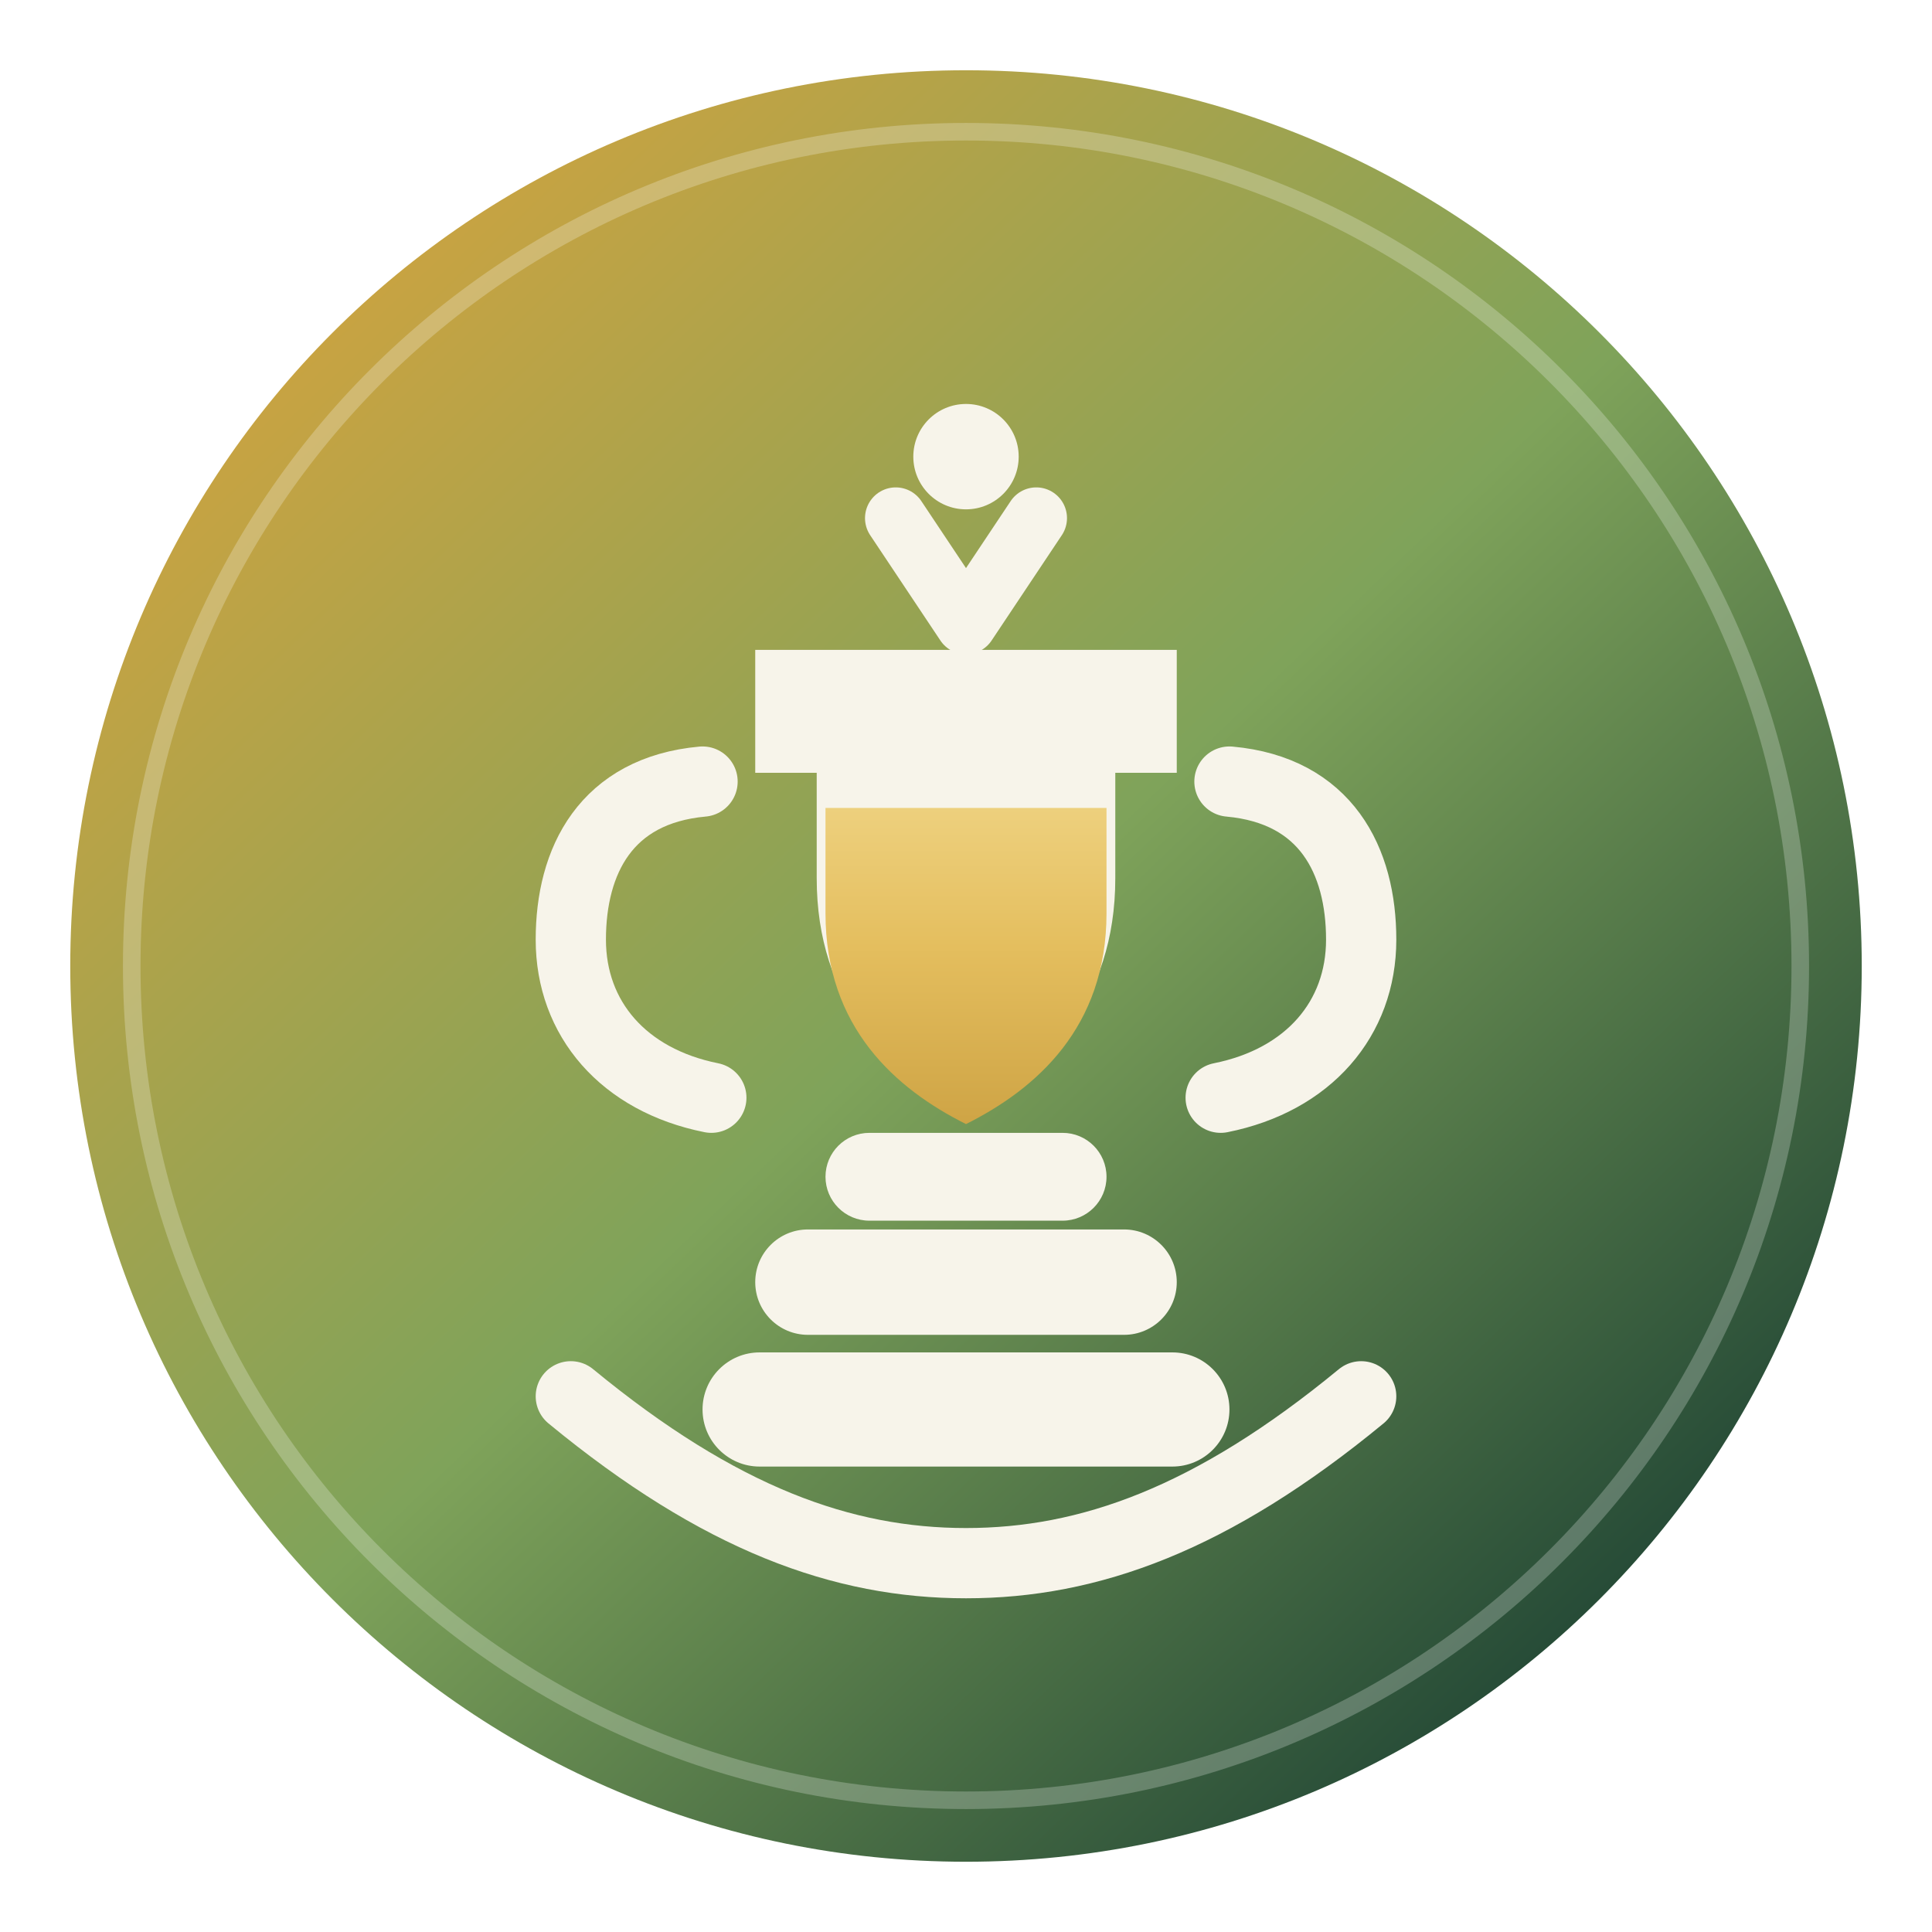
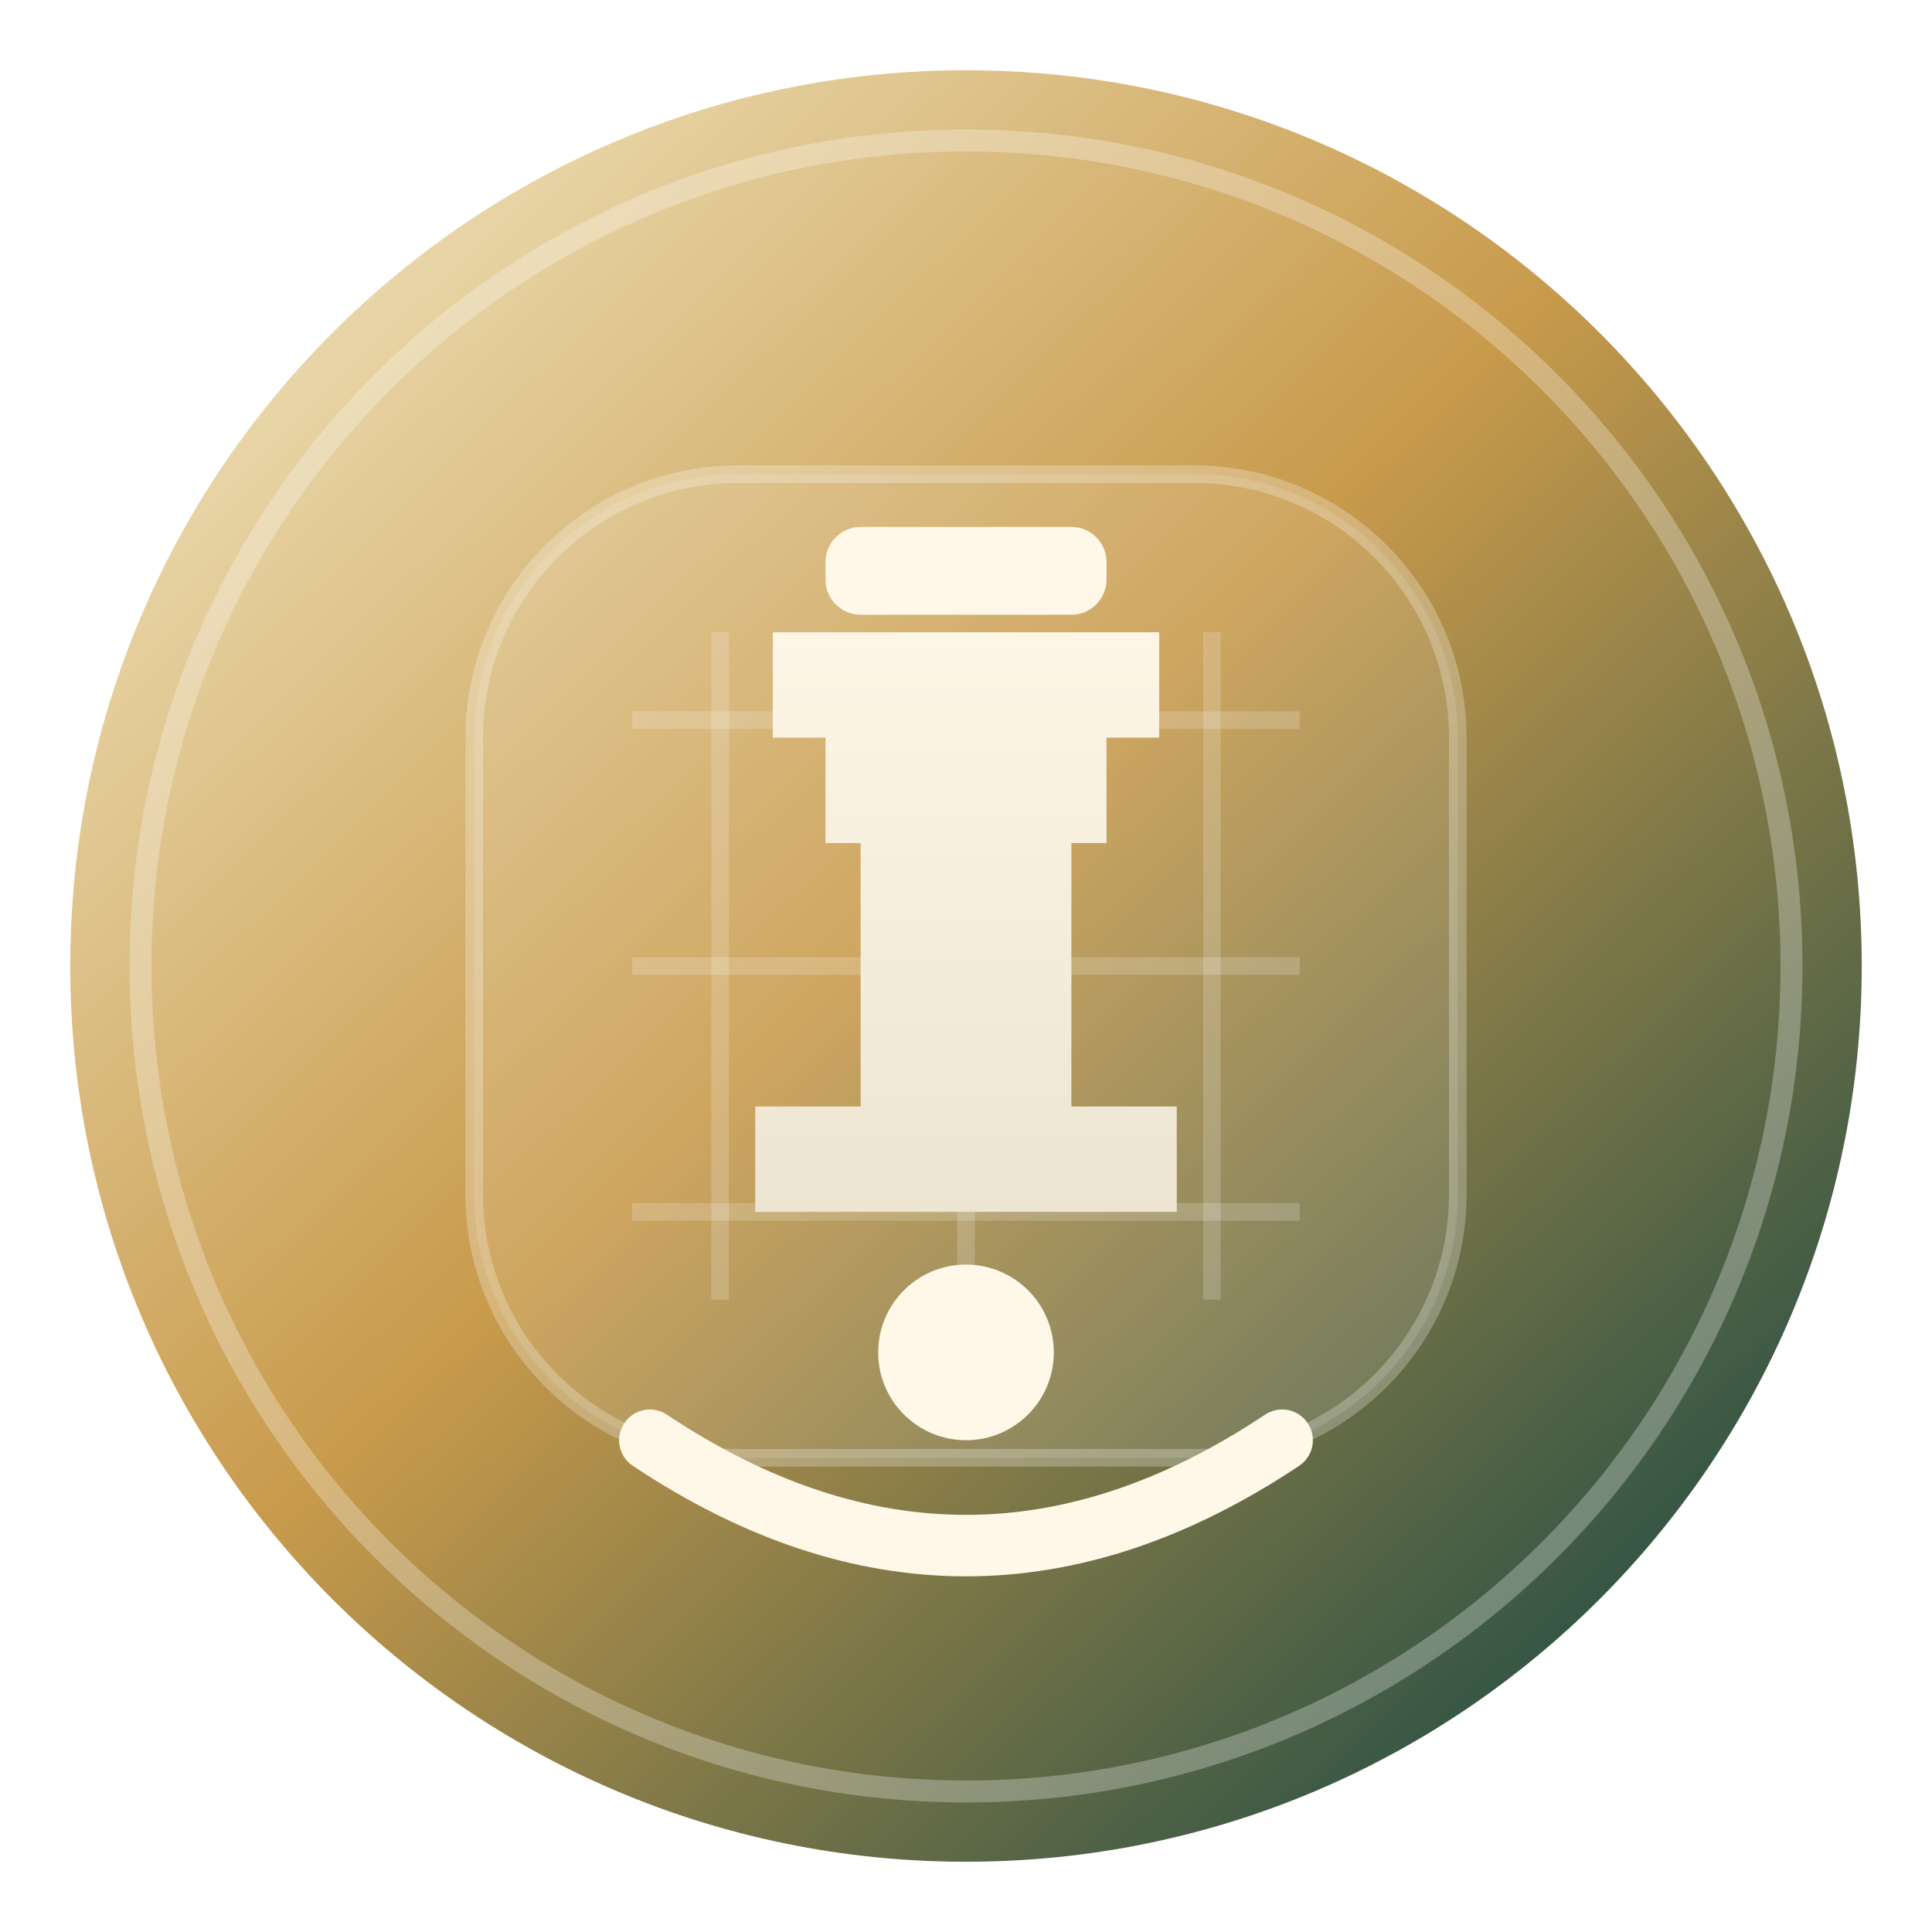
<svg xmlns="http://www.w3.org/2000/svg" width="220" height="220" viewBox="0 0 220 220" fill="none">
  <defs>
-     <linearGradient id="ctBg" x1="26" y1="24" x2="192" y2="198" gradientUnits="userSpaceOnUse">
-       <stop stop-color="#D4A33E" />
-       <stop offset="0.5" stop-color="#7FA35A" />
-       <stop offset="1" stop-color="#173C31" />
+     <linearGradient id="ctBg" x1="28" y1="24" x2="194" y2="196" gradientUnits="userSpaceOnUse">
+       <stop stop-color="#EEE0B8" />
+       <stop offset="0.46" stop-color="#C89A4B" />
+       <stop offset="1" stop-color="#1E4B43" />
    </linearGradient>
-     <linearGradient id="ctMetal" x1="110" y1="62" x2="110" y2="164" gradientUnits="userSpaceOnUse">
-       <stop stop-color="#FFF2B8" />
-       <stop offset="0.45" stop-color="#E4BE5E" />
-       <stop offset="1" stop-color="#A87619" />
+     <linearGradient id="ctCore" x1="110" y1="64" x2="110" y2="158" gradientUnits="userSpaceOnUse">
+       <stop stop-color="#FFF8E8" />
+       <stop offset="1" stop-color="#E8E0CC" />
    </linearGradient>
  </defs>
  <circle cx="110" cy="110" r="102" fill="url(#ctBg)" />
-   <circle cx="110" cy="110" r="95" stroke="rgba(255,255,255,0.24)" stroke-width="2" />
-   <path d="M65 159C82 173 96 178 110 178C124 178 138 173 155 159" stroke="#F7F4EA" stroke-width="8" stroke-linecap="round" />
-   <path d="M86 74H134V88H127V100C127 114 119 122 110 126C101 122 93 114 93 100V88H86V74Z" fill="#F7F4EA" />
-   <path d="M80 89C69 90 65 98 65 107C65 116 71 123 81 125" stroke="#F7F4EA" stroke-width="8" stroke-linecap="round" />
-   <path d="M140 89C151 90 155 98 155 107C155 116 149 123 139 125" stroke="#F7F4EA" stroke-width="8" stroke-linecap="round" />
-   <path d="M94 92H126V104C126 117 118 124 110 128C102 124 94 117 94 104V92Z" fill="url(#ctMetal)" />
-   <rect x="94" y="129" width="32" height="10" rx="5" fill="#F7F4EA" />
-   <rect x="86" y="140" width="48" height="12" rx="6" fill="#F7F4EA" />
-   <rect x="80" y="154" width="60" height="13" rx="6.5" fill="#F7F4EA" />
-   <path d="M102 59L110 71L118 59" stroke="#F7F4EA" stroke-width="7" stroke-linecap="round" stroke-linejoin="round" />
-   <circle cx="110" cy="52" r="6" fill="#F7F4EA" />
+   <circle cx="110" cy="110" r="94" stroke="rgba(255,255,255,0.28)" stroke-width="2.5" />
+   <rect x="54" y="54" width="112" height="112" rx="30" fill="rgba(255,255,255,0.12)" stroke="rgba(255,255,255,0.26)" stroke-width="2" />
+   <path d="M82 72V148" stroke="rgba(255,255,255,0.18)" stroke-width="2" />
+   <path d="M110 72V148" stroke="rgba(255,255,255,0.18)" stroke-width="2" />
+   <path d="M138 72V148" stroke="rgba(255,255,255,0.18)" stroke-width="2" />
+   <path d="M72 82H148" stroke="rgba(255,255,255,0.18)" stroke-width="2" />
+   <path d="M72 110H148" stroke="rgba(255,255,255,0.18)" stroke-width="2" />
+   <path d="M72 138H148" stroke="rgba(255,255,255,0.18)" stroke-width="2" />
+   <path d="M88 72H132V84H126V96H122V126H134V138H86V126H98V96H94V84H88V72Z" fill="url(#ctCore)" />
+   <rect x="94" y="60" width="32" height="10" rx="4" fill="#FFF8E8" />
+   <circle cx="110" cy="154" r="10" fill="#FFF8E8" />
+   <path d="M74 164C86 172 98 176 110 176C122 176 134 172 146 164" stroke="#FFF8E8" stroke-width="7" stroke-linecap="round" />
</svg>
